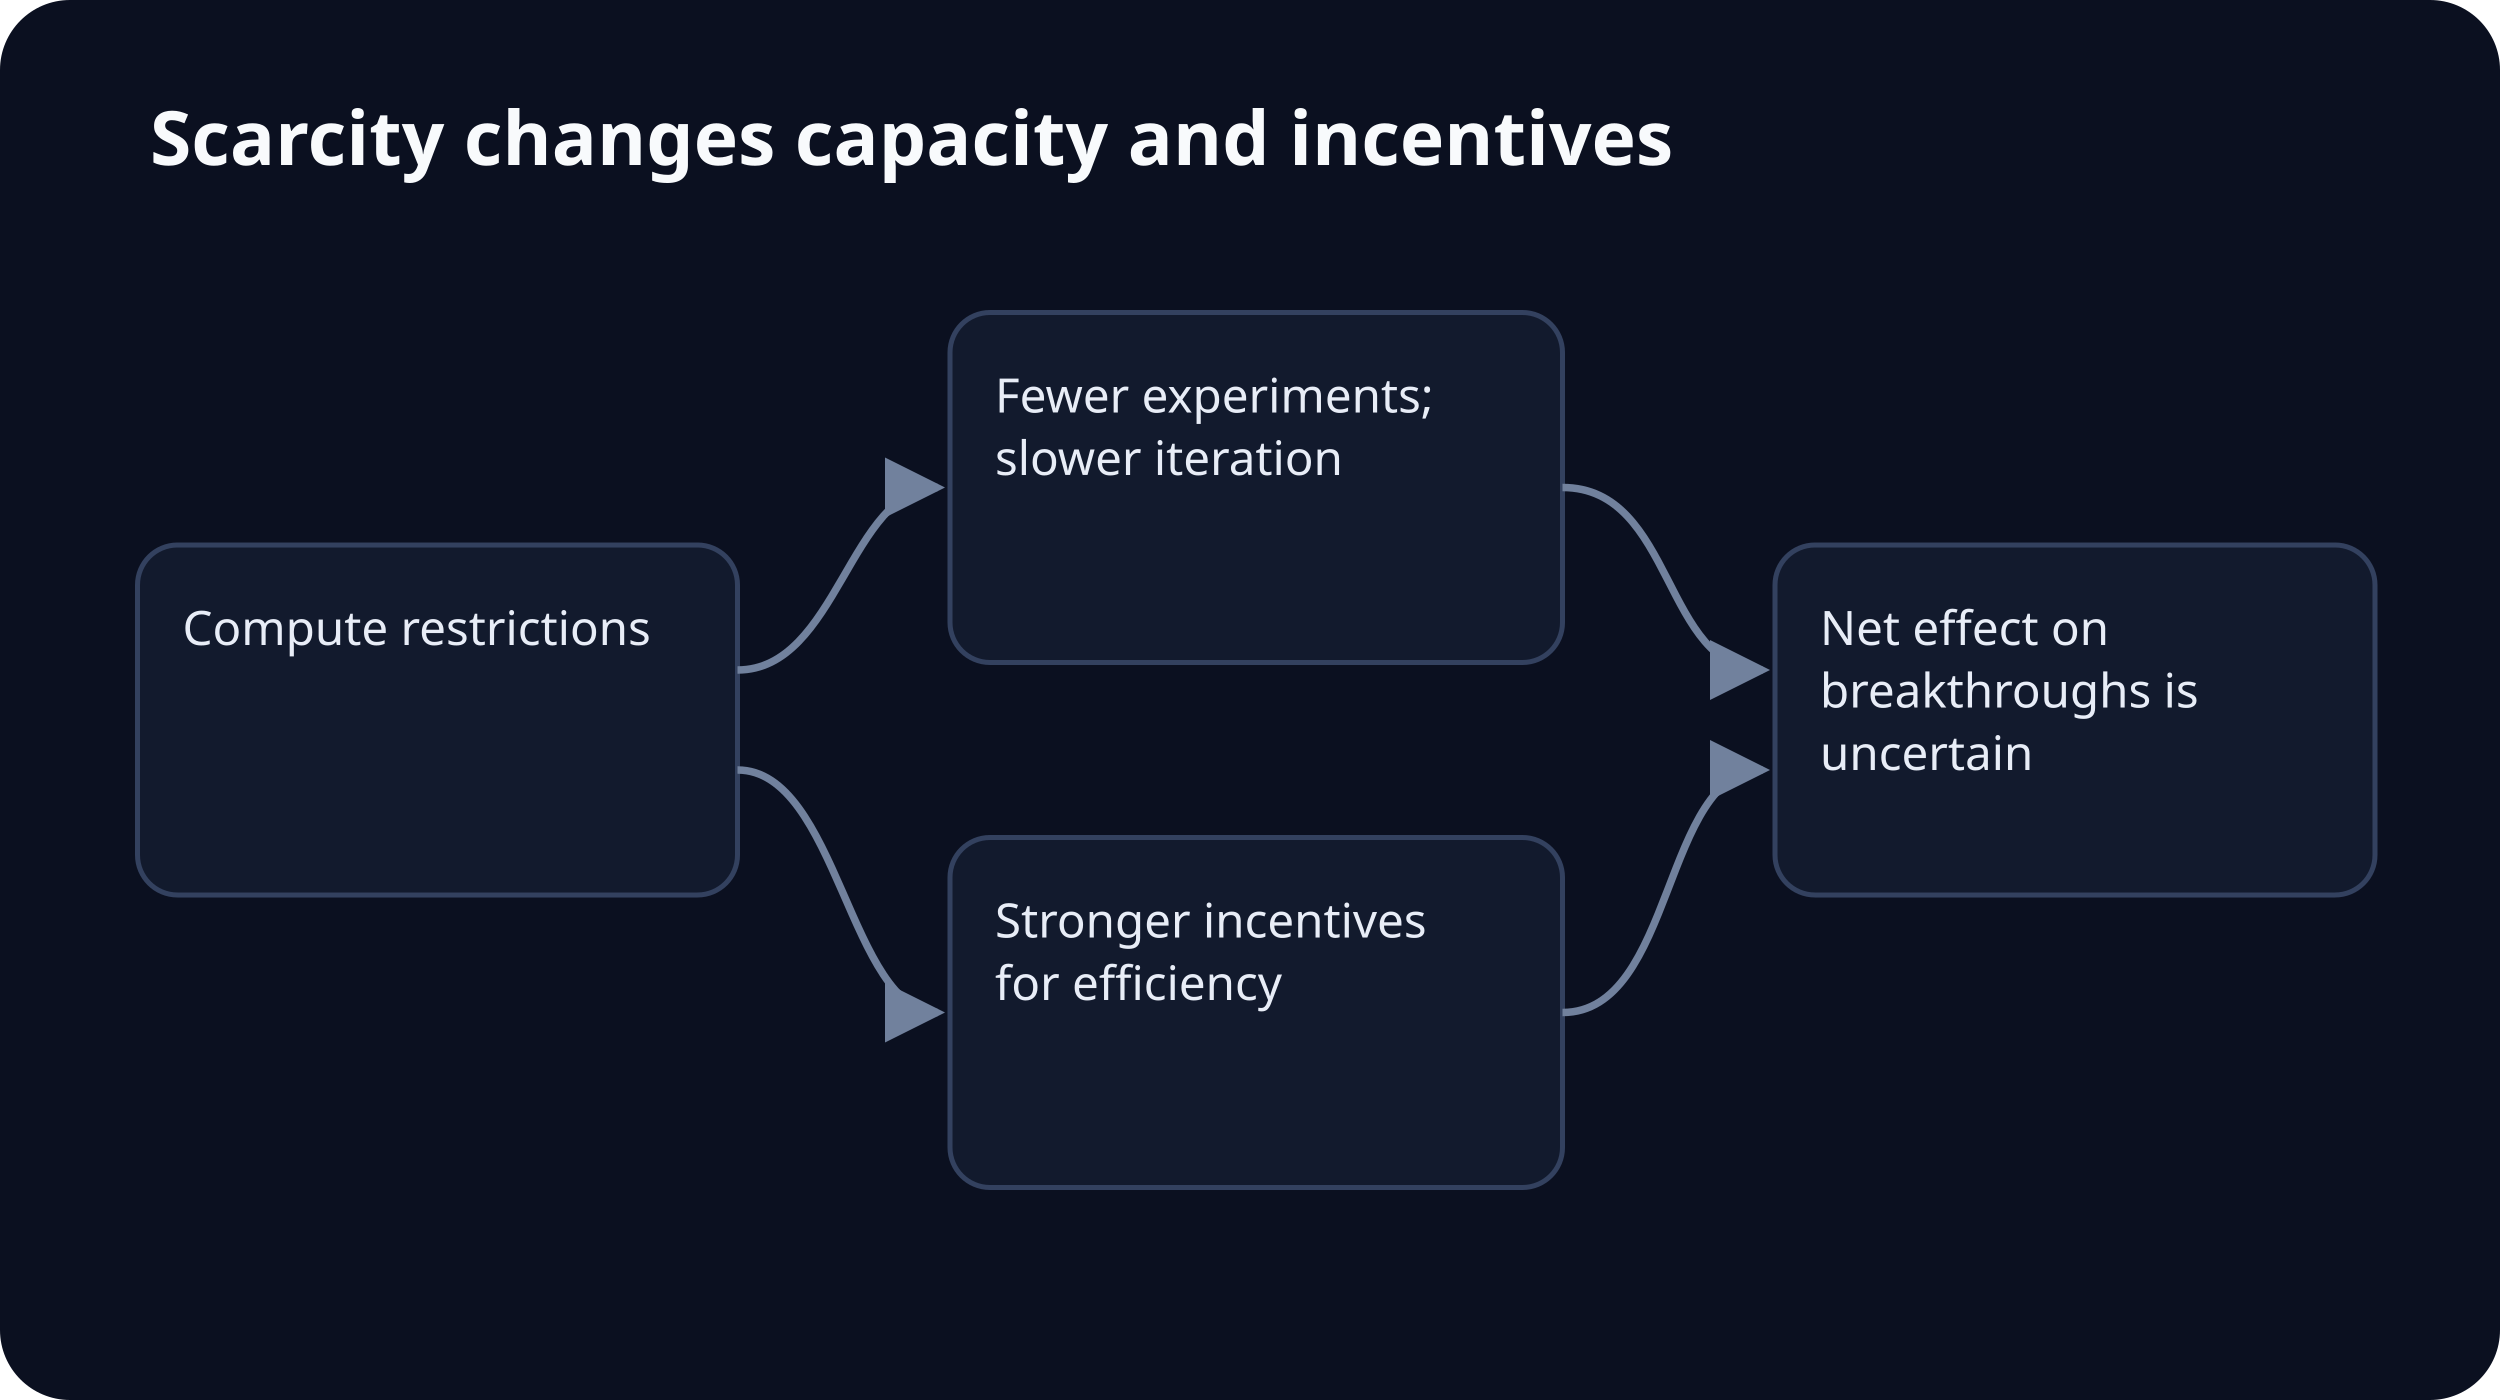
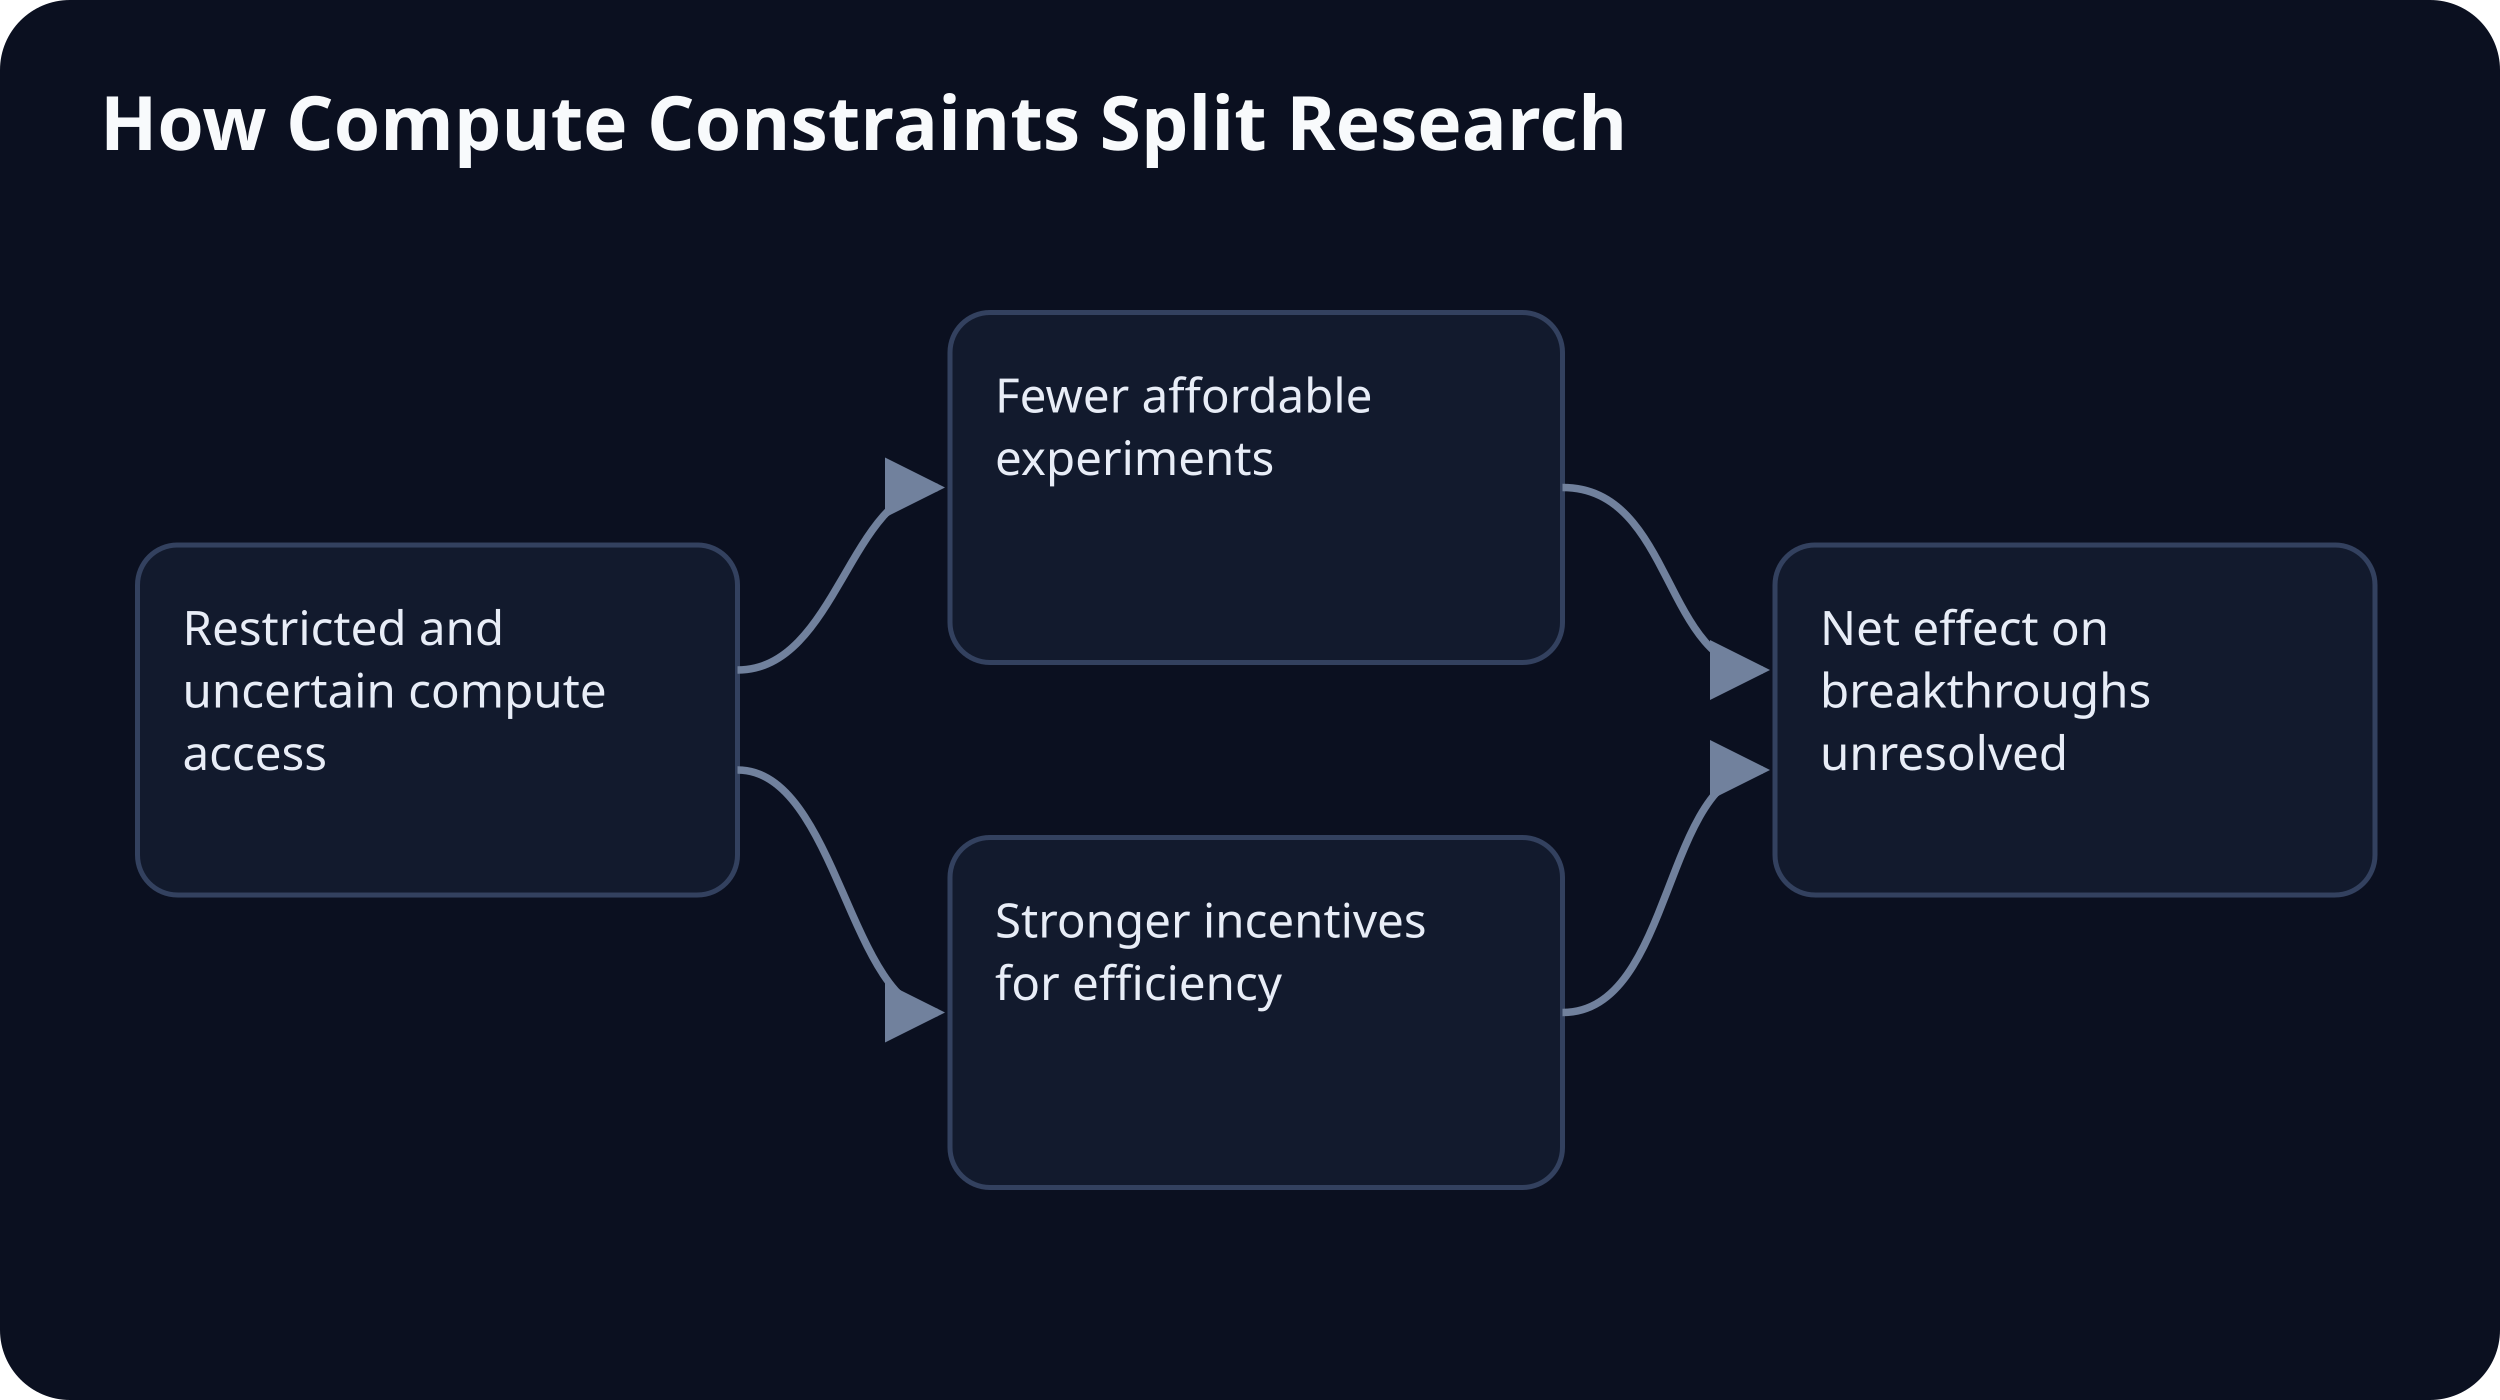
<svg xmlns="http://www.w3.org/2000/svg" viewBox="0 0 1000 560" role="img" aria-labelledby="title desc">
  <defs>
    <marker id="arrow" markerWidth="8" markerHeight="8" refX="7" refY="4" orient="auto">
      <path d="M0,0 L8,4 L0,8 z" fill="#71819d" />
    </marker>
  </defs>
  <style>
      .bg{fill:#0b1020}.panel{fill:#121a2d;stroke:#33415f;stroke-width:2}.muted{fill:#95a3bd}
      .title{fill:#f8fafc;font:700 30px system-ui,sans-serif}.label{fill:#e8edf7;font:500 19px system-ui,sans-serif}
      .small{fill:#aebbd0;font:500 16px system-ui,sans-serif}.accent{fill:#7dd3fc}.warm{fill:#fbbf24}
      .line-a{fill:none;stroke:#7dd3fc;stroke-width:7;stroke-linecap:round}.line-b{fill:none;stroke:#fbbf24;stroke-width:7;stroke-linecap:round}
      .arrow{fill:none;stroke:#71819d;stroke-width:3;marker-end:url(#arrow)}
    </style>
  <rect class="bg" width="1000" height="560" rx="28" />
-   <text x="60" y="66" class="title">Scarcity changes capacity and incentives</text>
+   <text x="40" y="60" class="title">How Compute Constraints Split Research</text>
  <rect x="55" y="218" width="240" height="140" rx="16" class="panel" />
  <text x="73" y="258" class="label">
-     <tspan x="73" dy="0">Compute restrictions</tspan>
+     <tspan x="73" dy="0">Restricted and</tspan>
+     <tspan x="73" dy="25">uncertain compute</tspan>
+     <tspan x="73" dy="25">access</tspan>
  </text>
  <rect x="380" y="125" width="245" height="140" rx="16" class="panel" />
  <text x="398" y="165" class="label">
-     <tspan x="398" dy="0">Fewer experiments;</tspan>
-     <tspan x="398" dy="25">slower iteration</tspan>
+     <tspan x="398" dy="0">Fewer affordable</tspan>
+     <tspan x="398" dy="25">experiments</tspan>
  </text>
  <rect x="380" y="335" width="245" height="140" rx="16" class="panel" />
  <text x="398" y="375" class="label">
    <tspan x="398" dy="0">Stronger incentives</tspan>
    <tspan x="398" dy="25">for efficiency</tspan>
  </text>
  <rect x="710" y="218" width="240" height="140" rx="16" class="panel" />
  <text x="728" y="258" class="label">
    <tspan x="728" dy="0">Net effect on</tspan>
-     <tspan x="728" dy="25">breakthroughs is</tspan>
-     <tspan x="728" dy="25">uncertain</tspan>
+     <tspan x="728" dy="25">breakthroughs</tspan>
+     <tspan x="728" dy="25">unresolved</tspan>
  </text>
  <path d="M295 268 C335 268,340 195,375 195" class="arrow" />
  <path d="M295 308 C335 308,340 405,375 405" class="arrow" />
  <path d="M625 195 C670 195,665 268,705 268" class="arrow" />
  <path d="M625 405 C670 405,665 308,705 308" class="arrow" />
</svg>
